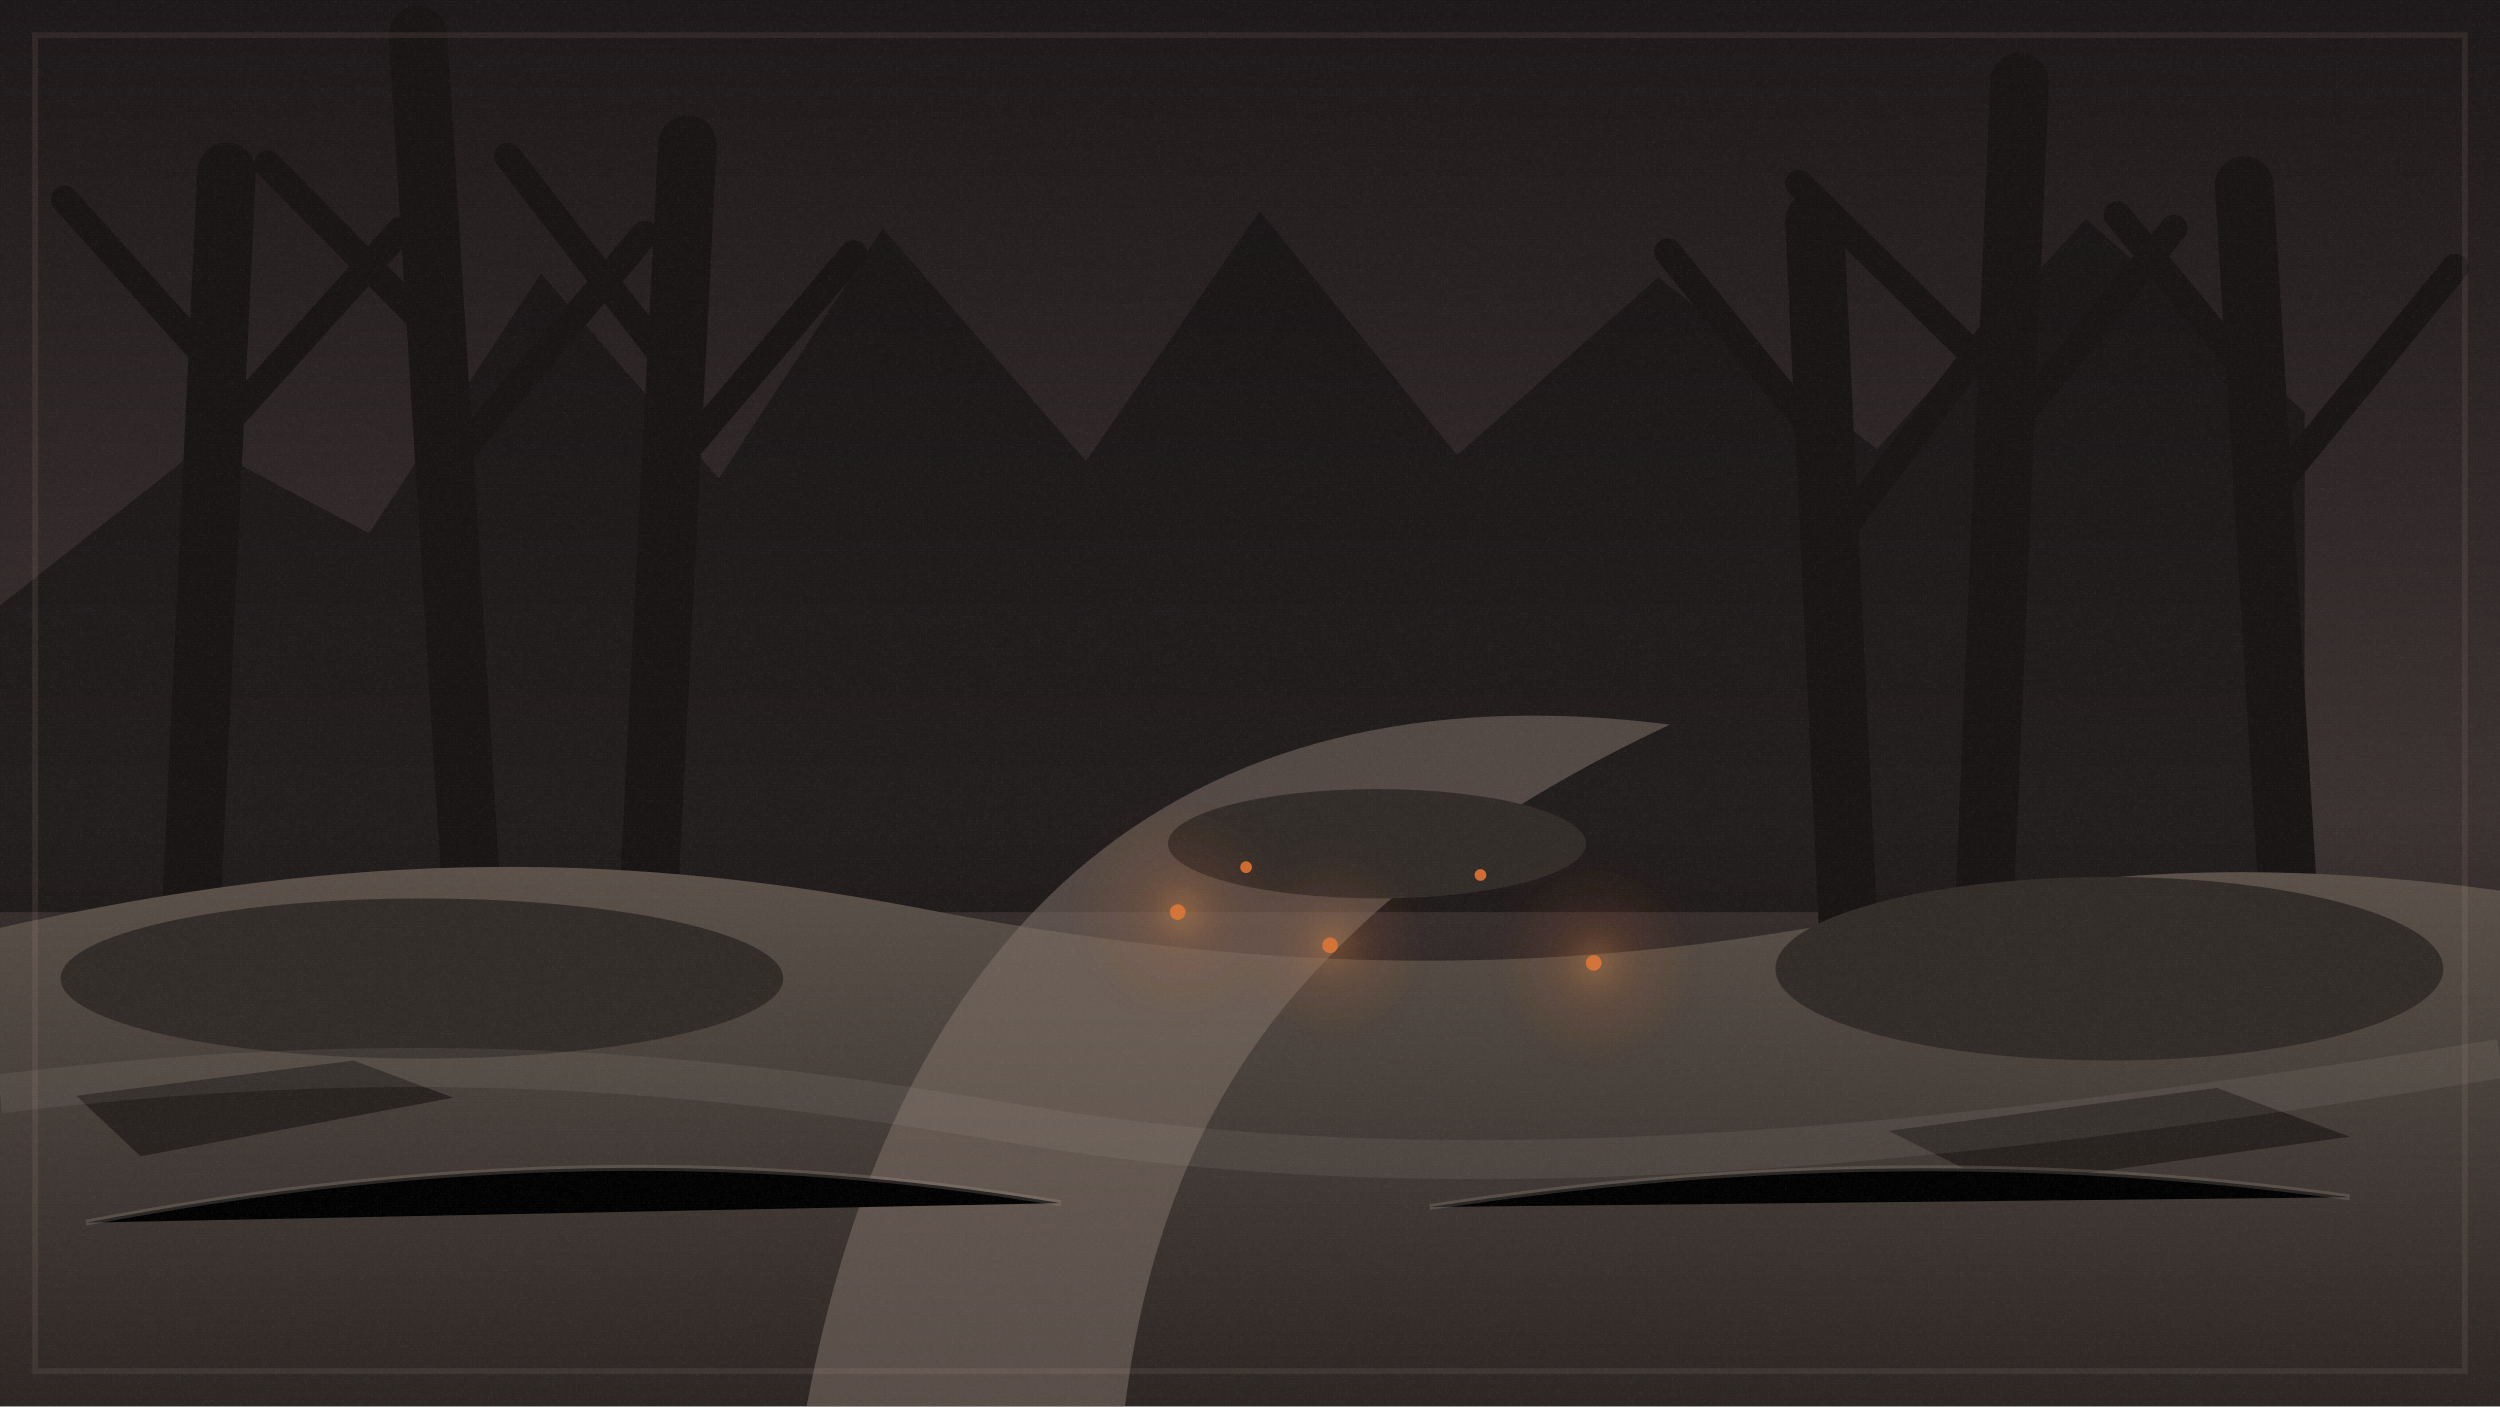
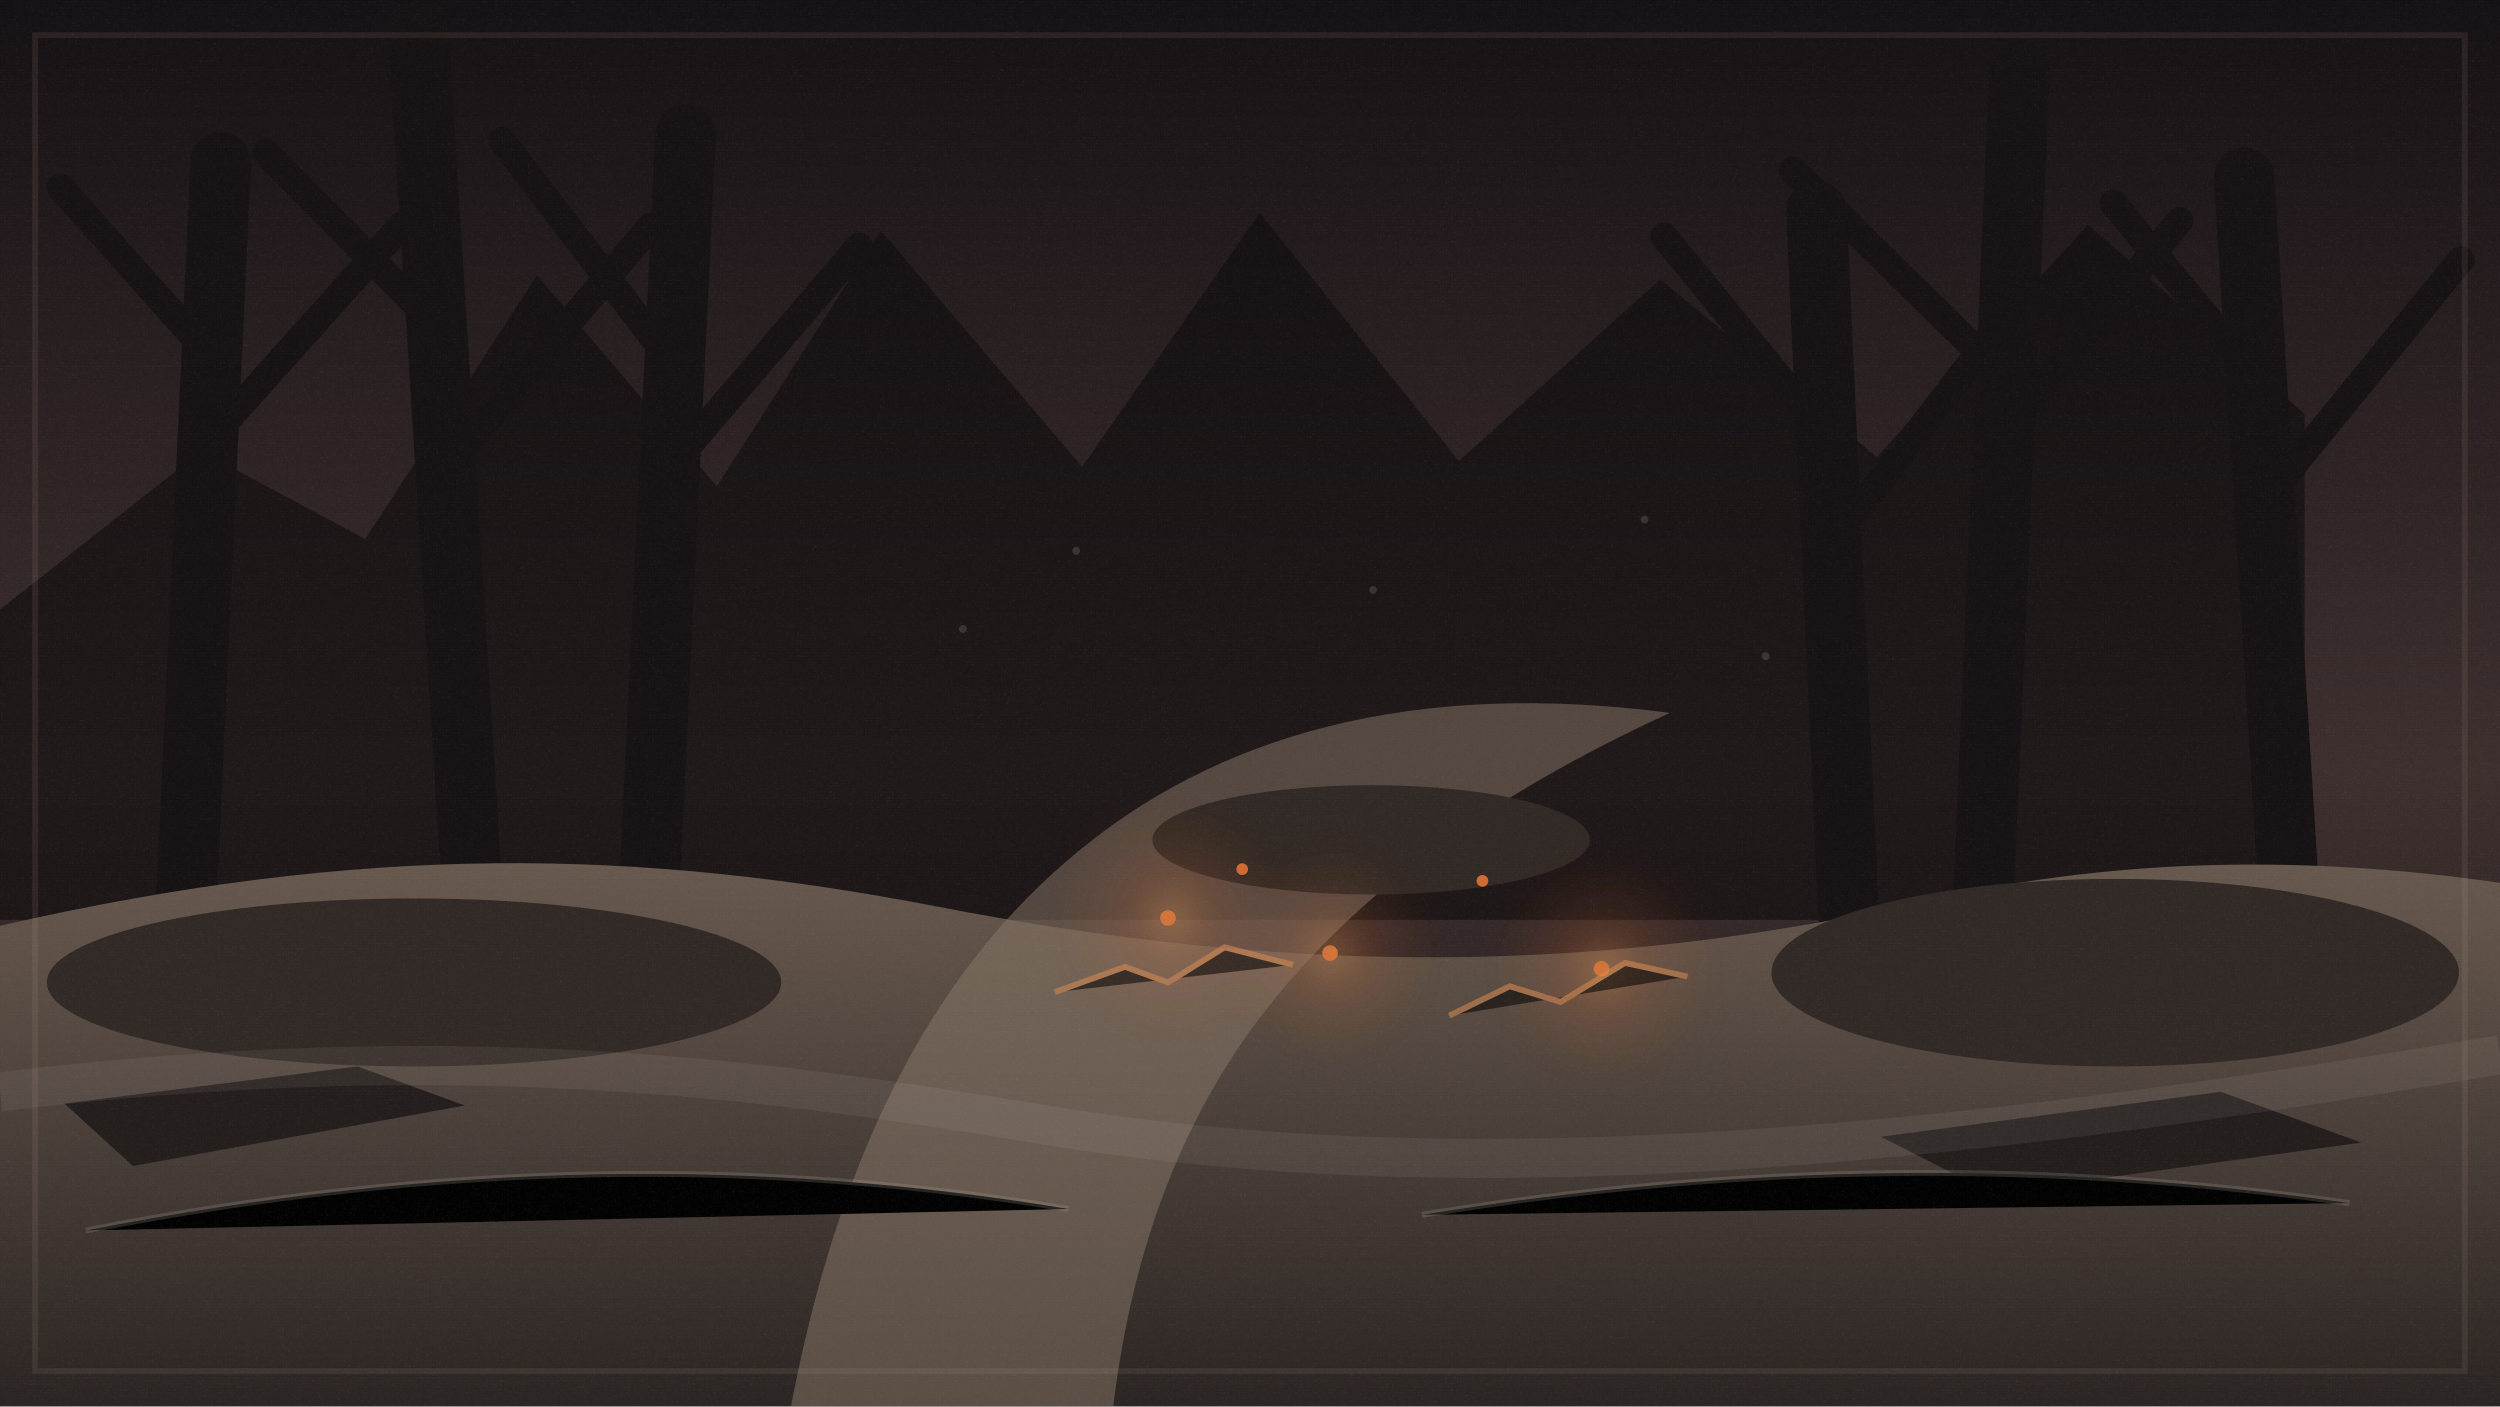
<svg xmlns="http://www.w3.org/2000/svg" width="1280" height="720" viewBox="0 0 1280 720">
  <defs>
-     <linearGradient id="sky" x2="0" y2="1">
-       <stop stop-color="#1b1617" />
-       <stop offset=".58" stop-color="#3a3030" />
-       <stop offset="1" stop-color="#171313" />
+     <linearGradient id="s" x2="0" y2="1">
+       <stop stop-color="#140f12" />
+       <stop offset=".55" stop-color="#3c2e2d" />
+       <stop offset="1" stop-color="#171213" />
    </linearGradient>
-     <linearGradient id="ground" x2="0" y2="1">
-       <stop stop-color="#5a5048" />
-       <stop offset="1" stop-color="#2a2422" />
+     <linearGradient id="g" x2="0" y2="1">
+       <stop stop-color="#67584d" />
+       <stop offset="1" stop-color="#292321" />
    </linearGradient>
-     <radialGradient id="ember">
-       <stop stop-color="#ffb45e" stop-opacity=".64" />
-       <stop offset=".25" stop-color="#bc5e2b" stop-opacity=".2" />
-       <stop offset="1" stop-color="#bc5e2b" stop-opacity="0" />
+     <radialGradient id="e">
+       <stop stop-color="#ffc176" stop-opacity=".7" />
+       <stop offset=".22" stop-color="#c05d2a" stop-opacity=".24" />
+       <stop offset="1" stop-color="#c05d2a" stop-opacity="0" />
    </radialGradient>
-     <filter id="grain">
-       <feTurbulence baseFrequency=".67" numOctaves="4" seed="47" />
+     <filter id="n">
+       <feTurbulence baseFrequency=".66" numOctaves="4" seed="47" />
      <feColorMatrix type="saturate" values="0" />
      <feComponentTransfer>
        <feFuncA type="table" tableValues="0 .14" />
      </feComponentTransfer>
    </filter>
-     <filter id="blur">
-       <feGaussianBlur stdDeviation="8" />
+     <filter id="b">
+       <feGaussianBlur stdDeviation="9" />
    </filter>
  </defs>
-   <rect width="1280" height="720" fill="url(#sky)" />
-   <g opacity=".58" fill="#100d0d">
-     <path d="M0 310l104-82 85 45 88-133 91 105 84-128 104 119 89-128 101 125 103-91 112 88 107-118 112 99v256H0z" />
+   <rect width="1280" height="720" fill="url(#s)" />
+   <path d="M0 312l103-81 84 45 88-135 92 108 84-131 103 121 91-130 102 127 103-93 111 91 108-119 111 97v259H0z" fill="#0d0a0b" opacity=".63" />
+   <g stroke="#151011" stroke-width="31" stroke-linecap="round">
+     <path d="M113 83L92 535M214 14l33 526M351 69l-23 480M1034 36l-22 504M1149 91l28 448M930 108l20 438" />
  </g>
-   <g stroke="#171313" stroke-width="30" stroke-linecap="round">
-     <path d="M116 88L95 527M214 18l32 515M352 74l-24 466M1034 42l-21 493M1149 95l27 438M929 113l20 420" />
+   <g stroke="#151011" stroke-width="14" stroke-linecap="round">
+     <path d="M105 179l-74-83M111 221l95-106M223 166l-87-88M239 227l94-111M346 188l-89-116M339 244l101-118M1019 186l-101-99M1021 228l95-115M1159 198l-77-94M1167 247l93-114M937 225l-85-104M949 264l89-116" />
  </g>
-   <g stroke="#171313" stroke-width="14" stroke-linecap="round">
-     <path d="M105 182l-72-80M111 222l94-104M222 170l-85-86M239 228l91-108M347 192l-87-112M339 245l98-115M1019 190l-98-96M1021 229l92-112M1159 201l-75-91M1166 248l91-111M936 230l-82-101M948 265l86-113" />
+   <path d="M0 474c188-43 328-39 479-10 185 36 341 35 513-4 94-21 191-22 288-8v268H0z" fill="url(#g)" />
+   <path d="M405 720c24-126 70-218 141-279 76-66 179-93 309-76-94 43-158 92-202 146-46 56-73 126-83 209z" fill="#8a7768" opacity=".5" />
+   <g fill="#302824">
+     <ellipse cx="212" cy="503" rx="188" ry="43" />
+     <ellipse cx="1083" cy="498" rx="176" ry="48" />
+     <ellipse cx="702" cy="430" rx="112" ry="28" />
  </g>
-   <path d="M0 475c188-42 326-38 476-9 183 35 339 35 512-3 93-20 189-21 292-7v264H0z" fill="url(#ground)" />
-   <path d="M413 720c23-123 69-214 138-274 75-65 177-91 304-75-92 43-153 91-197 144-46 56-72 124-82 205z" fill="#807267" opacity=".52" />
-   <g fill="#312b28">
-     <ellipse cx="216" cy="501" rx="185" ry="41" />
-     <ellipse cx="1080" cy="496" rx="171" ry="47" />
-     <ellipse cx="705" cy="432" rx="107" ry="28" />
+   <g fill="#1e1918" opacity=".9">
+     <path d="M33 565l150-19 55 20-170 31zM963 582l174-23 72 26-189 26z" />
  </g>
-   <g fill="#201b19" opacity=".8">
-     <path d="M39 561l142-18 51 19-160 30zM967 579l168-22 68 25-180 25z" />
+   <g fill="#d26b31">
+     <circle cx="598" cy="470" r="4" />
+     <circle cx="636" cy="445" r="3" />
+     <circle cx="681" cy="488" r="4" />
+     <circle cx="759" cy="451" r="3" />
+     <circle cx="820" cy="496" r="4" />
  </g>
-   <g fill="#d36b31">
-     <circle cx="603" cy="467" r="4" />
-     <circle cx="638" cy="444" r="3" />
-     <circle cx="681" cy="484" r="4" />
-     <circle cx="758" cy="448" r="3" />
-     <circle cx="816" cy="493" r="4" />
+   <g fill="url(#e)" filter="url(#b)">
+     <circle cx="600" cy="470" r="58" />
+     <circle cx="682" cy="488" r="52" />
+     <circle cx="821" cy="496" r="55" />
  </g>
-   <g fill="url(#ember)" filter="url(#blur)">
-     <circle cx="605" cy="467" r="54" />
-     <circle cx="682" cy="484" r="47" />
-     <circle cx="817" cy="493" r="50" />
+   <g stroke="#d88a50" stroke-width="3" opacity=".55">
+     <path d="M540 508l36-13 22 8 29-18 35 9M742 520l31-15 26 8 33-20 32 7" />
  </g>
-   <g stroke="#b9a99a" stroke-opacity=".22" stroke-width="3">
-     <path d="M44 626c183-35 344-36 499-10M732 618c163-25 318-26 471-5" />
+   <g stroke="#bdafa1" stroke-opacity=".2" stroke-width="3">
+     <path d="M44 630c184-36 347-37 503-11M728 622c165-27 322-28 475-6" />
  </g>
-   <path d="M0 560c224-27 375-9 524 16 183 30 399 24 756-34" fill="none" stroke="#c7bcb2" stroke-opacity=".1" stroke-width="20" />
-   <rect width="1280" height="720" filter="url(#grain)" opacity=".58" />
+   <path d="M0 559c225-27 378-9 529 16 184 31 402 24 751-35" fill="none" stroke="#d0c3b8" stroke-opacity=".09" stroke-width="20" />
+   <g fill="#c8b9ab" opacity=".18">
+     <circle cx="493" cy="322" r="2" />
+     <circle cx="551" cy="282" r="2" />
+     <circle cx="703" cy="302" r="2" />
+     <circle cx="842" cy="266" r="2" />
+     <circle cx="904" cy="336" r="2" />
+   </g>
+   <rect width="1280" height="720" filter="url(#n)" opacity=".54" />
  <rect x="18" y="18" width="1244" height="684" fill="none" stroke="#d0b29e" stroke-opacity=".1" stroke-width="3" />
</svg>
